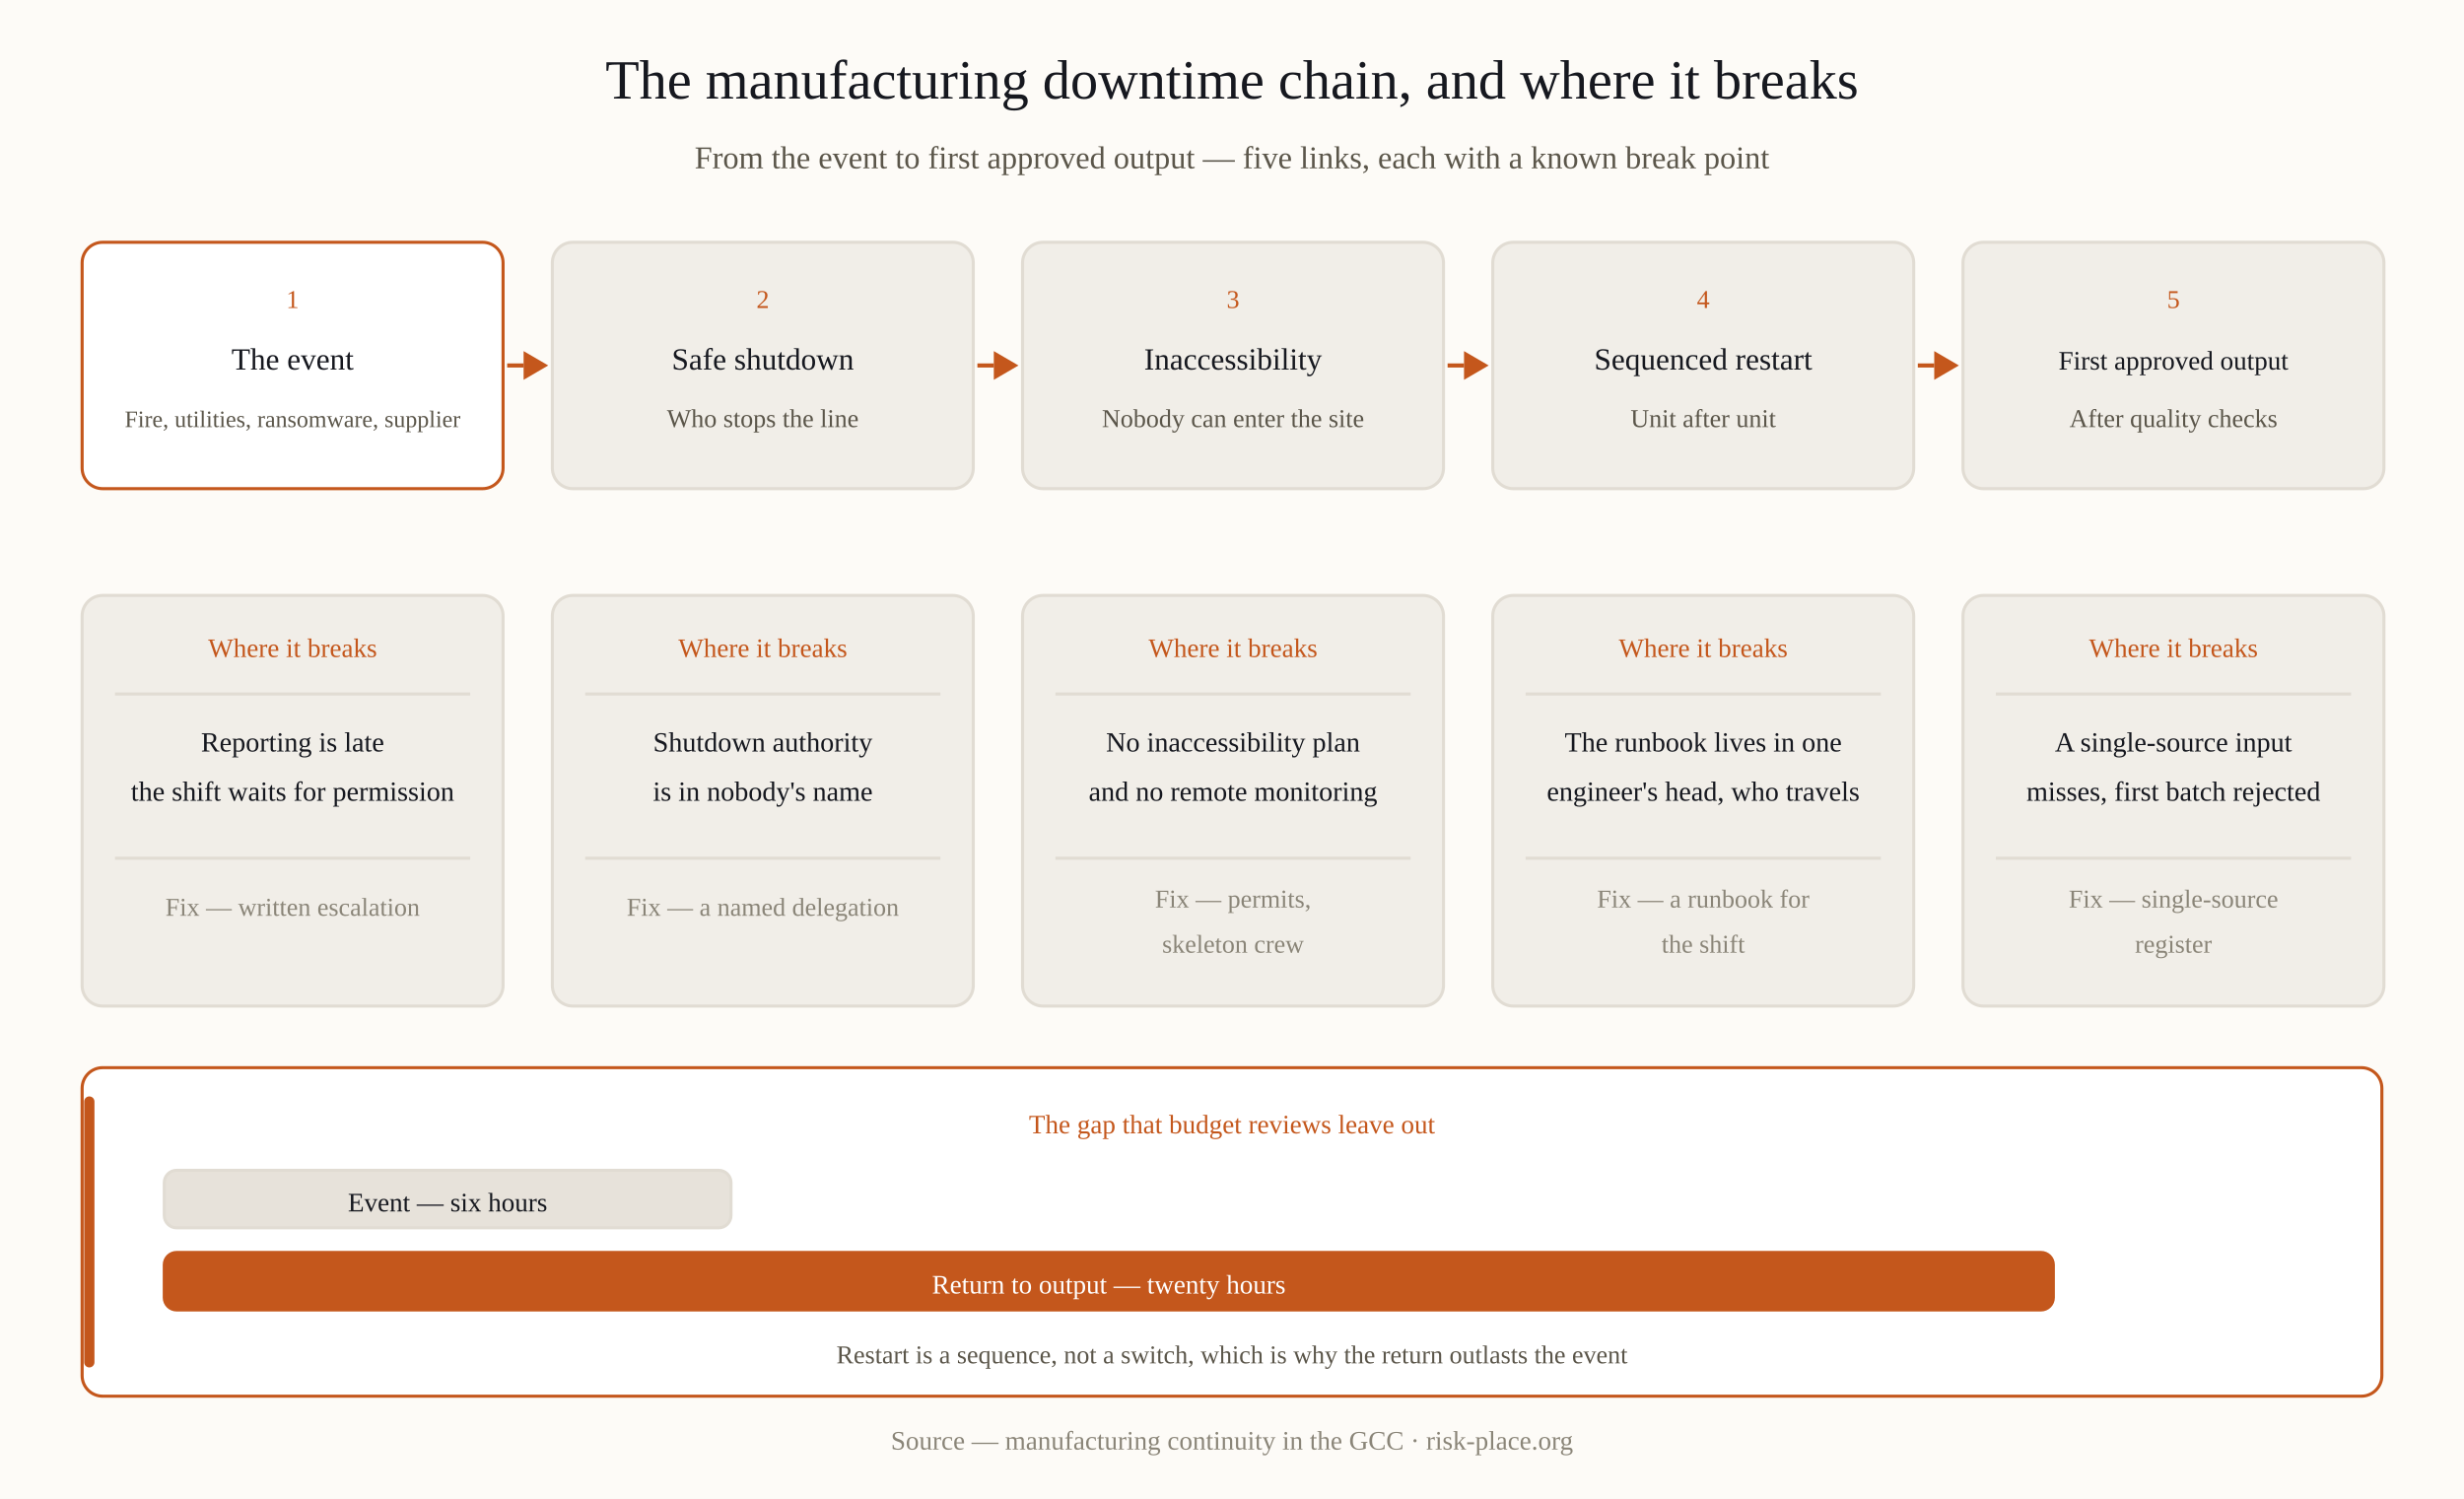
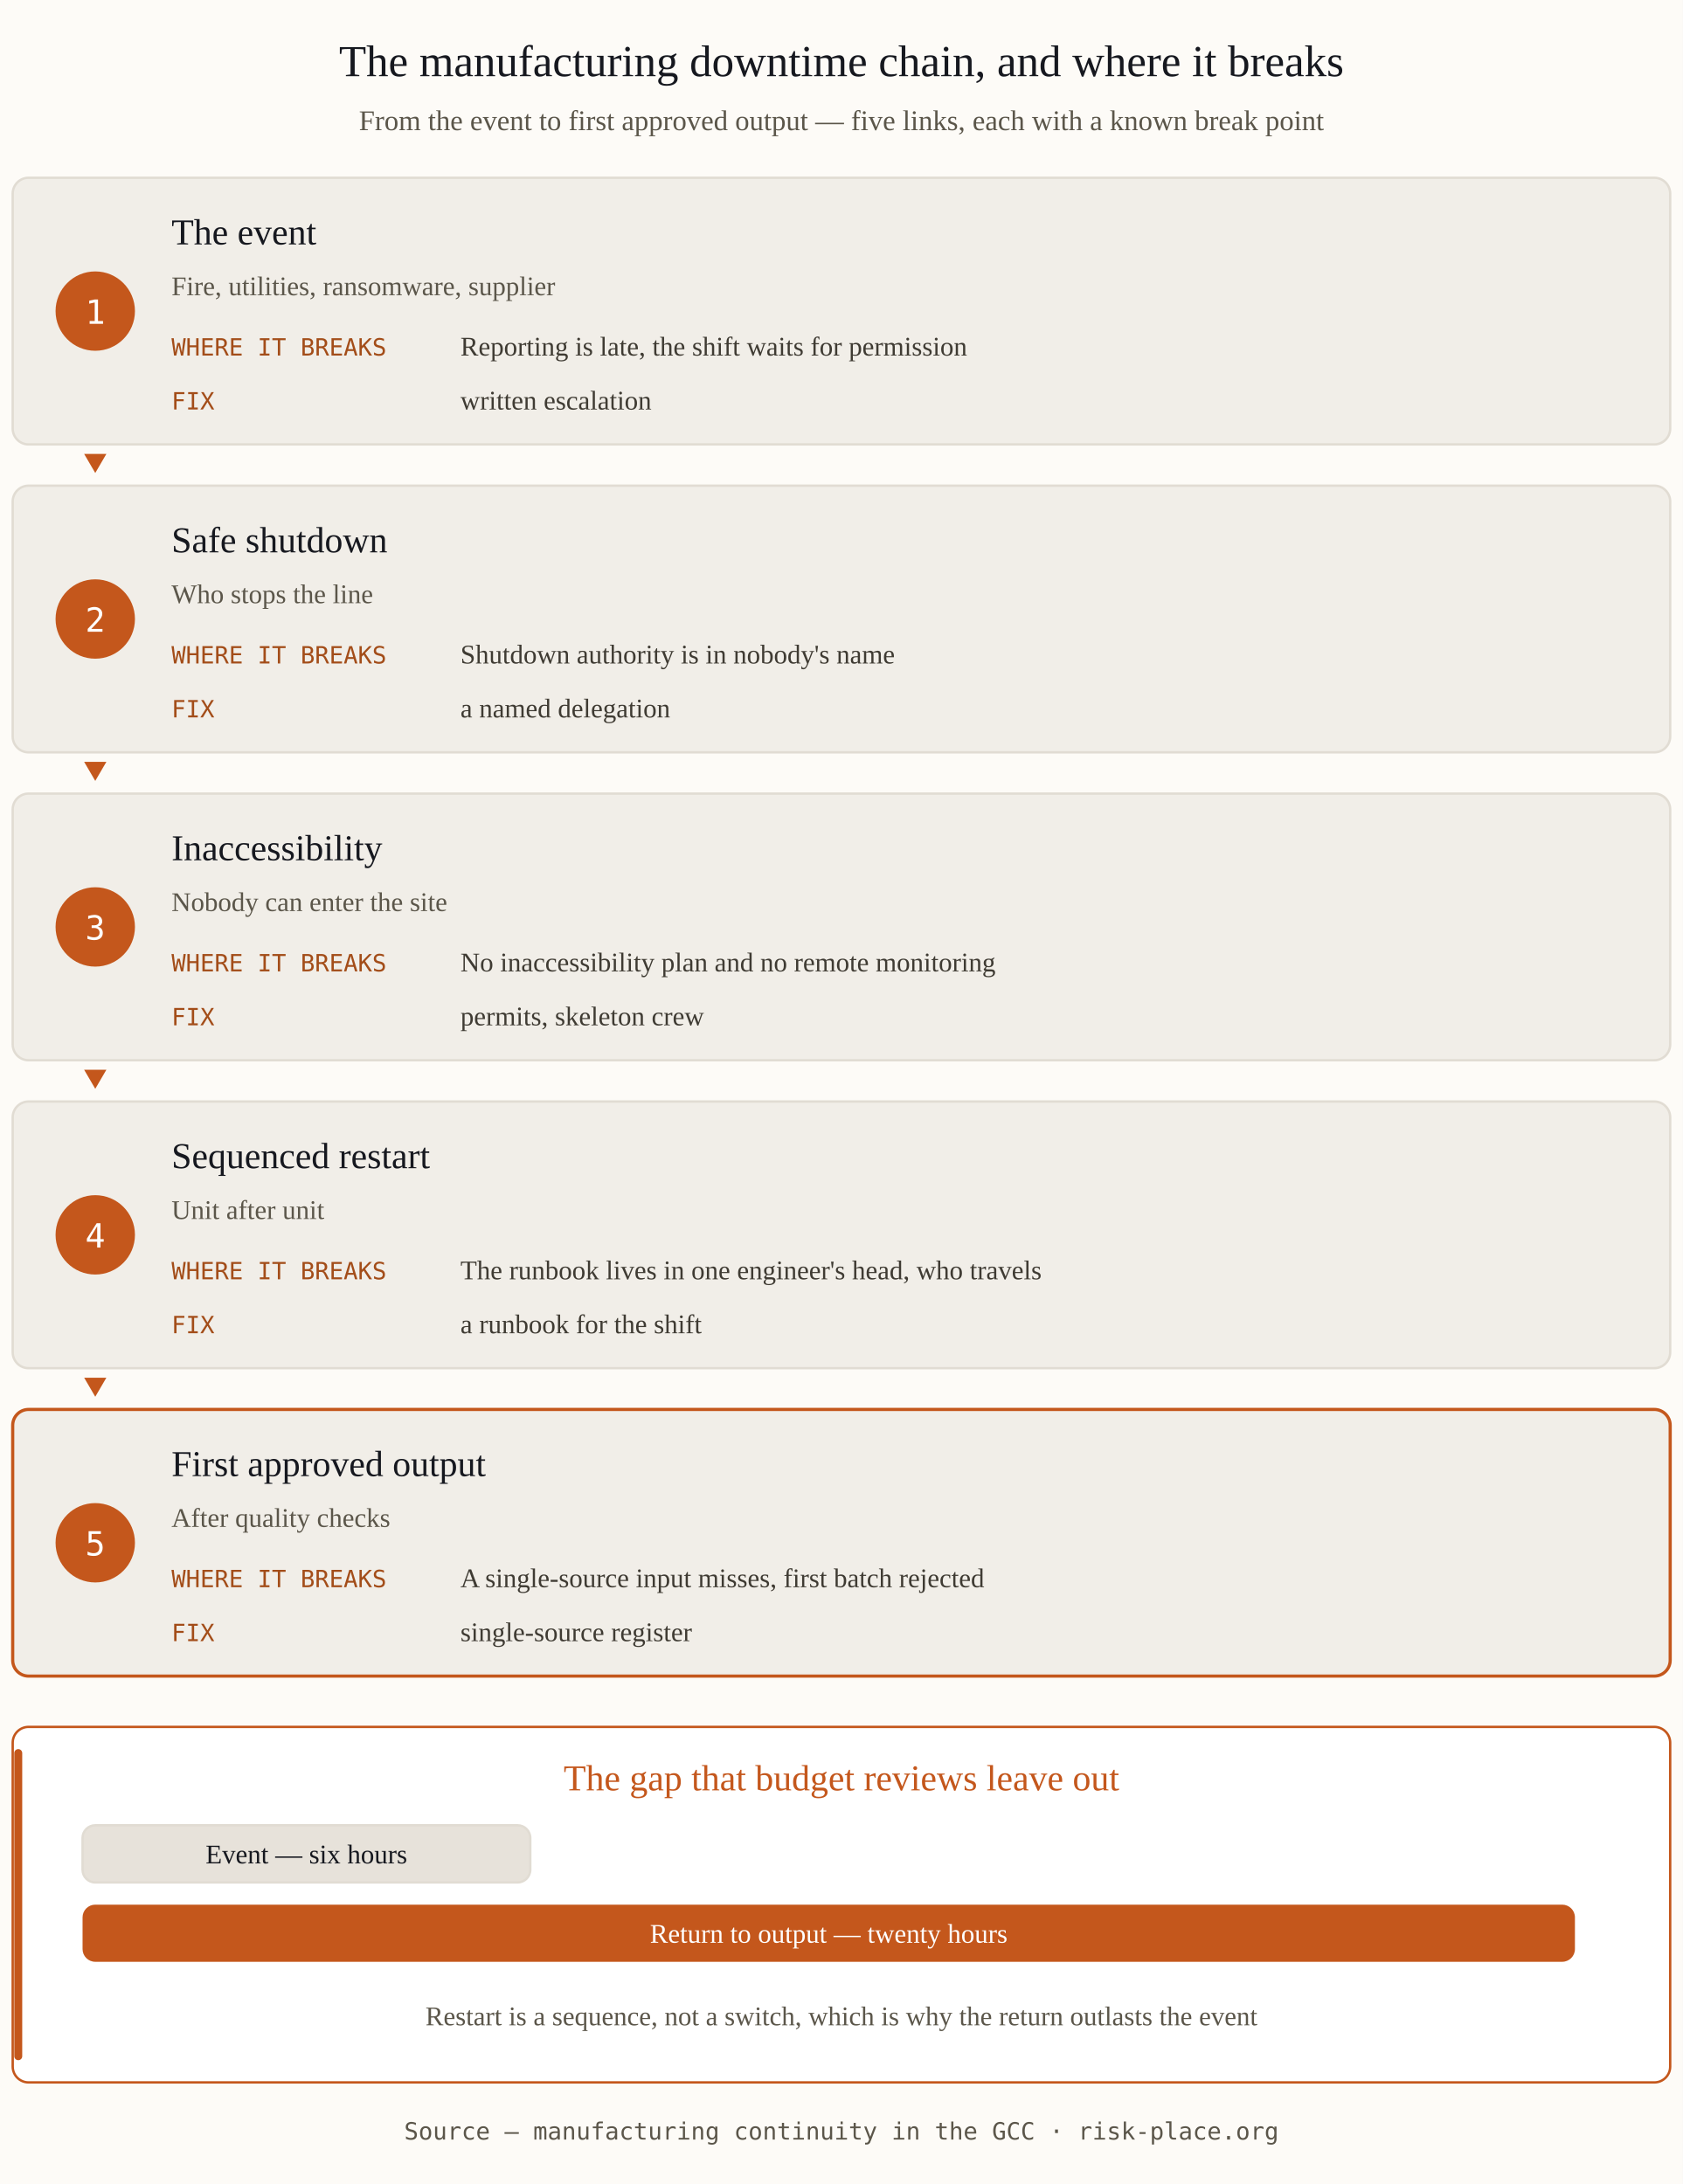
- <svg xmlns="http://www.w3.org/2000/svg" viewBox="0 0 1200 730" width="1200" height="730" role="img" aria-label="The manufacturing downtime chain from the event to first approved output, and where each link breaks">
-   <rect x="0" y="0" width="1200" height="730" fill="#FDFBF7" />
-   <text x="600" y="48" text-anchor="middle" font-family="Georgia,'Times New Roman',serif" font-size="27" fill="#16181F">The manufacturing downtime chain, and where it breaks</text>
-   <text x="600" y="82" text-anchor="middle" font-family="Georgia,'Times New Roman',serif" font-size="15.5" fill="#5B564A">From the event to first approved output — five links, each with a known break point</text>
-   <rect x="40" y="118" width="205" height="120" rx="10" fill="#FFFFFF" stroke="#C4571C" stroke-width="1.5" />
-   <text x="142.5" y="150" text-anchor="middle" font-family="Georgia,'Times New Roman',serif" font-size="12.5" fill="#C4571C">1</text>
-   <text x="142.5" y="180" text-anchor="middle" font-family="Georgia,'Times New Roman',serif" font-size="15" fill="#16181F">The event</text>
-   <text x="142.5" y="208" text-anchor="middle" font-family="Georgia,'Times New Roman',serif" font-size="11.5" fill="#5B564A">Fire, utilities, ransomware, supplier</text>
-   <line x1="247" y1="178" x2="255" y2="178" stroke="#C4571C" stroke-width="2" />
-   <polygon points="255,171 267,178 255,185" fill="#C4571C" />
-   <rect x="269" y="118" width="205" height="120" rx="10" fill="#F1EEE8" stroke="#E1DCD3" stroke-width="1.5" />
-   <text x="371.5" y="150" text-anchor="middle" font-family="Georgia,'Times New Roman',serif" font-size="12.5" fill="#C4571C">2</text>
-   <text x="371.5" y="180" text-anchor="middle" font-family="Georgia,'Times New Roman',serif" font-size="15" fill="#16181F">Safe shutdown</text>
-   <text x="371.5" y="208" text-anchor="middle" font-family="Georgia,'Times New Roman',serif" font-size="12.5" fill="#5B564A">Who stops the line</text>
-   <line x1="476" y1="178" x2="484" y2="178" stroke="#C4571C" stroke-width="2" />
-   <polygon points="484,171 496,178 484,185" fill="#C4571C" />
-   <rect x="498" y="118" width="205" height="120" rx="10" fill="#F1EEE8" stroke="#E1DCD3" stroke-width="1.5" />
-   <text x="600.5" y="150" text-anchor="middle" font-family="Georgia,'Times New Roman',serif" font-size="12.5" fill="#C4571C">3</text>
-   <text x="600.5" y="180" text-anchor="middle" font-family="Georgia,'Times New Roman',serif" font-size="15" fill="#16181F">Inaccessibility</text>
-   <text x="600.5" y="208" text-anchor="middle" font-family="Georgia,'Times New Roman',serif" font-size="12.5" fill="#5B564A">Nobody can enter the site</text>
-   <line x1="705" y1="178" x2="713" y2="178" stroke="#C4571C" stroke-width="2" />
-   <polygon points="713,171 725,178 713,185" fill="#C4571C" />
-   <rect x="727" y="118" width="205" height="120" rx="10" fill="#F1EEE8" stroke="#E1DCD3" stroke-width="1.5" />
-   <text x="829.5" y="150" text-anchor="middle" font-family="Georgia,'Times New Roman',serif" font-size="12.5" fill="#C4571C">4</text>
-   <text x="829.5" y="180" text-anchor="middle" font-family="Georgia,'Times New Roman',serif" font-size="15" fill="#16181F">Sequenced restart</text>
-   <text x="829.5" y="208" text-anchor="middle" font-family="Georgia,'Times New Roman',serif" font-size="12.5" fill="#5B564A">Unit after unit</text>
-   <line x1="934" y1="178" x2="942" y2="178" stroke="#C4571C" stroke-width="2" />
-   <polygon points="942,171 954,178 942,185" fill="#C4571C" />
-   <rect x="956" y="118" width="205" height="120" rx="10" fill="#F1EEE8" stroke="#E1DCD3" stroke-width="1.5" />
-   <text x="1058.5" y="150" text-anchor="middle" font-family="Georgia,'Times New Roman',serif" font-size="12.5" fill="#C4571C">5</text>
-   <text x="1058.5" y="180" text-anchor="middle" font-family="Georgia,'Times New Roman',serif" font-size="13" fill="#16181F">First approved output</text>
-   <text x="1058.5" y="208" text-anchor="middle" font-family="Georgia,'Times New Roman',serif" font-size="12.5" fill="#5B564A">After quality checks</text>
-   <rect x="40" y="290" width="205" height="200" rx="10" fill="#F1EEE8" stroke="#E1DCD3" stroke-width="1.5" />
-   <text x="142.5" y="320" text-anchor="middle" font-family="Georgia,'Times New Roman',serif" font-size="13" fill="#C4571C">Where it breaks</text>
-   <line x1="56" y1="338" x2="229" y2="338" stroke="#E1DCD3" stroke-width="1.5" />
-   <text x="142.5" y="366" text-anchor="middle" font-family="Georgia,'Times New Roman',serif" font-size="13.5" fill="#16181F">Reporting is late</text>
-   <text x="142.5" y="390" text-anchor="middle" font-family="Georgia,'Times New Roman',serif" font-size="13.5" fill="#16181F">the shift waits for permission</text>
-   <line x1="56" y1="418" x2="229" y2="418" stroke="#E1DCD3" stroke-width="1.5" />
-   <text x="142.5" y="446" text-anchor="middle" font-family="Georgia,'Times New Roman',serif" font-size="12.5" fill="#8A8578">Fix — written escalation</text>
-   <rect x="269" y="290" width="205" height="200" rx="10" fill="#F1EEE8" stroke="#E1DCD3" stroke-width="1.5" />
-   <text x="371.5" y="320" text-anchor="middle" font-family="Georgia,'Times New Roman',serif" font-size="13" fill="#C4571C">Where it breaks</text>
-   <line x1="285" y1="338" x2="458" y2="338" stroke="#E1DCD3" stroke-width="1.5" />
-   <text x="371.5" y="366" text-anchor="middle" font-family="Georgia,'Times New Roman',serif" font-size="13.5" fill="#16181F">Shutdown authority</text>
-   <text x="371.5" y="390" text-anchor="middle" font-family="Georgia,'Times New Roman',serif" font-size="13.5" fill="#16181F">is in nobody's name</text>
-   <line x1="285" y1="418" x2="458" y2="418" stroke="#E1DCD3" stroke-width="1.5" />
-   <text x="371.5" y="446" text-anchor="middle" font-family="Georgia,'Times New Roman',serif" font-size="12.5" fill="#8A8578">Fix — a named delegation</text>
-   <rect x="498" y="290" width="205" height="200" rx="10" fill="#F1EEE8" stroke="#E1DCD3" stroke-width="1.5" />
-   <text x="600.5" y="320" text-anchor="middle" font-family="Georgia,'Times New Roman',serif" font-size="13" fill="#C4571C">Where it breaks</text>
-   <line x1="514" y1="338" x2="687" y2="338" stroke="#E1DCD3" stroke-width="1.5" />
-   <text x="600.5" y="366" text-anchor="middle" font-family="Georgia,'Times New Roman',serif" font-size="13.5" fill="#16181F">No inaccessibility plan</text>
-   <text x="600.5" y="390" text-anchor="middle" font-family="Georgia,'Times New Roman',serif" font-size="13.5" fill="#16181F">and no remote monitoring</text>
-   <line x1="514" y1="418" x2="687" y2="418" stroke="#E1DCD3" stroke-width="1.5" />
-   <text x="600.5" y="442" text-anchor="middle" font-family="Georgia,'Times New Roman',serif" font-size="12.5" fill="#8A8578">Fix — permits,</text>
-   <text x="600.5" y="464" text-anchor="middle" font-family="Georgia,'Times New Roman',serif" font-size="12.5" fill="#8A8578">skeleton crew</text>
-   <rect x="727" y="290" width="205" height="200" rx="10" fill="#F1EEE8" stroke="#E1DCD3" stroke-width="1.5" />
-   <text x="829.5" y="320" text-anchor="middle" font-family="Georgia,'Times New Roman',serif" font-size="13" fill="#C4571C">Where it breaks</text>
-   <line x1="743" y1="338" x2="916" y2="338" stroke="#E1DCD3" stroke-width="1.5" />
-   <text x="829.5" y="366" text-anchor="middle" font-family="Georgia,'Times New Roman',serif" font-size="13.5" fill="#16181F">The runbook lives in one</text>
-   <text x="829.5" y="390" text-anchor="middle" font-family="Georgia,'Times New Roman',serif" font-size="13.5" fill="#16181F">engineer's head, who travels</text>
-   <line x1="743" y1="418" x2="916" y2="418" stroke="#E1DCD3" stroke-width="1.5" />
-   <text x="829.5" y="442" text-anchor="middle" font-family="Georgia,'Times New Roman',serif" font-size="12.5" fill="#8A8578">Fix — a runbook for</text>
-   <text x="829.5" y="464" text-anchor="middle" font-family="Georgia,'Times New Roman',serif" font-size="12.5" fill="#8A8578">the shift</text>
-   <rect x="956" y="290" width="205" height="200" rx="10" fill="#F1EEE8" stroke="#E1DCD3" stroke-width="1.5" />
-   <text x="1058.5" y="320" text-anchor="middle" font-family="Georgia,'Times New Roman',serif" font-size="13" fill="#C4571C">Where it breaks</text>
-   <line x1="972" y1="338" x2="1145" y2="338" stroke="#E1DCD3" stroke-width="1.5" />
-   <text x="1058.5" y="366" text-anchor="middle" font-family="Georgia,'Times New Roman',serif" font-size="13.5" fill="#16181F">A single-source input</text>
-   <text x="1058.5" y="390" text-anchor="middle" font-family="Georgia,'Times New Roman',serif" font-size="13.5" fill="#16181F">misses, first batch rejected</text>
-   <line x1="972" y1="418" x2="1145" y2="418" stroke="#E1DCD3" stroke-width="1.5" />
-   <text x="1058.5" y="442" text-anchor="middle" font-family="Georgia,'Times New Roman',serif" font-size="12.5" fill="#8A8578">Fix — single-source</text>
-   <text x="1058.5" y="464" text-anchor="middle" font-family="Georgia,'Times New Roman',serif" font-size="12.5" fill="#8A8578">register</text>
-   <rect x="40" y="520" width="1120" height="160" rx="10" fill="#FFFFFF" stroke="#C4571C" stroke-width="1.5" />
-   <rect x="41" y="534" width="5" height="132" rx="2.5" fill="#C4571C" />
-   <text x="600" y="552" text-anchor="middle" font-family="Georgia,'Times New Roman',serif" font-size="13" fill="#C4571C">The gap that budget reviews leave out</text>
-   <rect x="80" y="570" width="276" height="28" rx="6" fill="#E7E2DA" stroke="#E1DCD3" stroke-width="1.5" />
-   <text x="218" y="590" text-anchor="middle" font-family="Georgia,'Times New Roman',serif" font-size="13" fill="#16181F">Event — six hours</text>
-   <rect x="80" y="610" width="920" height="28" rx="6" fill="#C4571C" stroke="#C4571C" stroke-width="1.5" />
-   <text x="540" y="630" text-anchor="middle" font-family="Georgia,'Times New Roman',serif" font-size="13" fill="#FFFFFF">Return to output — twenty hours</text>
-   <text x="600" y="664" text-anchor="middle" font-family="Georgia,'Times New Roman',serif" font-size="12.5" fill="#5B564A">Restart is a sequence, not a switch, which is why the return outlasts the event</text>
-   <text x="600" y="706" text-anchor="middle" font-family="Georgia,'Times New Roman',serif" font-size="13" fill="#8A8578">Source — manufacturing continuity in the GCC · risk-place.org</text>
+ <svg xmlns="http://www.w3.org/2000/svg" viewBox="0 0 1060 1376" width="1060" height="1376" role="img" aria-label="The manufacturing downtime chain from the event to first approved output, and where each link breaks">
+   <rect x="0" y="0" width="1060" height="1376" rx="0" fill="#FDFBF7" />
+   <text x="530" y="48" text-anchor="middle" font-family="Georgia, 'Times New Roman', serif" font-size="28" fill="#16181F">The manufacturing downtime chain, and where it breaks</text>
+   <text x="530" y="82" text-anchor="middle" font-family="Georgia, 'Times New Roman', serif" font-size="18" fill="#5B564A">From the event to first approved output — five links, each with a known break point</text>
+   <rect x="8" y="112" width="1044" height="168" rx="10" fill="#F1EEE8" stroke="#E1DCD3" stroke-width="1.5" />
+   <circle cx="60" cy="196" r="25" fill="#C4571C" />
+   <text x="60" y="204" text-anchor="middle" font-family="Consolas, monospace" font-size="21" fill="#FFFFFF">1</text>
+   <text x="108" y="154" font-family="Georgia, 'Times New Roman', serif" font-size="23" fill="#16181F">The event</text>
+   <text x="108" y="186" font-family="Georgia, 'Times New Roman', serif" font-size="17" fill="#5B564A">Fire, utilities, ransomware, supplier</text>
+   <text x="108" y="224" font-family="Consolas, monospace" font-size="15" fill="#A34D19">WHERE IT BREAKS</text>
+   <text x="290" y="224" font-family="Georgia, 'Times New Roman', serif" font-size="17" fill="#3F3B33">Reporting is late, the shift waits for permission</text>
+   <text x="108" y="258" font-family="Consolas, monospace" font-size="15" fill="#A34D19">FIX</text>
+   <text x="290" y="258" font-family="Georgia, 'Times New Roman', serif" font-size="17" fill="#3F3B33">written escalation</text>
+   <polygon points="53,286 67,286 60,298" fill="#C4571C" />
+   <rect x="8" y="306" width="1044" height="168" rx="10" fill="#F1EEE8" stroke="#E1DCD3" stroke-width="1.5" />
+   <circle cx="60" cy="390" r="25" fill="#C4571C" />
+   <text x="60" y="398" text-anchor="middle" font-family="Consolas, monospace" font-size="21" fill="#FFFFFF">2</text>
+   <text x="108" y="348" font-family="Georgia, 'Times New Roman', serif" font-size="23" fill="#16181F">Safe shutdown</text>
+   <text x="108" y="380" font-family="Georgia, 'Times New Roman', serif" font-size="17" fill="#5B564A">Who stops the line</text>
+   <text x="108" y="418" font-family="Consolas, monospace" font-size="15" fill="#A34D19">WHERE IT BREAKS</text>
+   <text x="290" y="418" font-family="Georgia, 'Times New Roman', serif" font-size="17" fill="#3F3B33">Shutdown authority is in nobody's name</text>
+   <text x="108" y="452" font-family="Consolas, monospace" font-size="15" fill="#A34D19">FIX</text>
+   <text x="290" y="452" font-family="Georgia, 'Times New Roman', serif" font-size="17" fill="#3F3B33">a named delegation</text>
+   <polygon points="53,480 67,480 60,492" fill="#C4571C" />
+   <rect x="8" y="500" width="1044" height="168" rx="10" fill="#F1EEE8" stroke="#E1DCD3" stroke-width="1.5" />
+   <circle cx="60" cy="584" r="25" fill="#C4571C" />
+   <text x="60" y="592" text-anchor="middle" font-family="Consolas, monospace" font-size="21" fill="#FFFFFF">3</text>
+   <text x="108" y="542" font-family="Georgia, 'Times New Roman', serif" font-size="23" fill="#16181F">Inaccessibility</text>
+   <text x="108" y="574" font-family="Georgia, 'Times New Roman', serif" font-size="17" fill="#5B564A">Nobody can enter the site</text>
+   <text x="108" y="612" font-family="Consolas, monospace" font-size="15" fill="#A34D19">WHERE IT BREAKS</text>
+   <text x="290" y="612" font-family="Georgia, 'Times New Roman', serif" font-size="17" fill="#3F3B33">No inaccessibility plan and no remote monitoring</text>
+   <text x="108" y="646" font-family="Consolas, monospace" font-size="15" fill="#A34D19">FIX</text>
+   <text x="290" y="646" font-family="Georgia, 'Times New Roman', serif" font-size="17" fill="#3F3B33">permits, skeleton crew</text>
+   <polygon points="53,674 67,674 60,686" fill="#C4571C" />
+   <rect x="8" y="694" width="1044" height="168" rx="10" fill="#F1EEE8" stroke="#E1DCD3" stroke-width="1.5" />
+   <circle cx="60" cy="778" r="25" fill="#C4571C" />
+   <text x="60" y="786" text-anchor="middle" font-family="Consolas, monospace" font-size="21" fill="#FFFFFF">4</text>
+   <text x="108" y="736" font-family="Georgia, 'Times New Roman', serif" font-size="23" fill="#16181F">Sequenced restart</text>
+   <text x="108" y="768" font-family="Georgia, 'Times New Roman', serif" font-size="17" fill="#5B564A">Unit after unit</text>
+   <text x="108" y="806" font-family="Consolas, monospace" font-size="15" fill="#A34D19">WHERE IT BREAKS</text>
+   <text x="290" y="806" font-family="Georgia, 'Times New Roman', serif" font-size="17" fill="#3F3B33">The runbook lives in one engineer's head, who travels</text>
+   <text x="108" y="840" font-family="Consolas, monospace" font-size="15" fill="#A34D19">FIX</text>
+   <text x="290" y="840" font-family="Georgia, 'Times New Roman', serif" font-size="17" fill="#3F3B33">a runbook for the shift</text>
+   <polygon points="53,868 67,868 60,880" fill="#C4571C" />
+   <rect x="8" y="888" width="1044" height="168" rx="10" fill="#F1EEE8" stroke="#C4571C" stroke-width="2" />
+   <circle cx="60" cy="972" r="25" fill="#C4571C" />
+   <text x="60" y="980" text-anchor="middle" font-family="Consolas, monospace" font-size="21" fill="#FFFFFF">5</text>
+   <text x="108" y="930" font-family="Georgia, 'Times New Roman', serif" font-size="23" fill="#16181F">First approved output</text>
+   <text x="108" y="962" font-family="Georgia, 'Times New Roman', serif" font-size="17" fill="#5B564A">After quality checks</text>
+   <text x="108" y="1000" font-family="Consolas, monospace" font-size="15" fill="#A34D19">WHERE IT BREAKS</text>
+   <text x="290" y="1000" font-family="Georgia, 'Times New Roman', serif" font-size="17" fill="#3F3B33">A single-source input misses, first batch rejected</text>
+   <text x="108" y="1034" font-family="Consolas, monospace" font-size="15" fill="#A34D19">FIX</text>
+   <text x="290" y="1034" font-family="Georgia, 'Times New Roman', serif" font-size="17" fill="#3F3B33">single-source register</text>
+   <rect x="8" y="1088" width="1044" height="224" rx="10" fill="#FFFFFF" stroke="#C4571C" stroke-width="1.5" />
+   <rect x="9" y="1102" width="5" height="196" rx="2.5" fill="#C4571C" />
+   <text x="530" y="1128" text-anchor="middle" font-family="Georgia, 'Times New Roman', serif" font-size="23" fill="#C4571C">The gap that budget reviews leave out</text>
+   <rect x="52" y="1150" width="282" height="36" rx="8" fill="#E7E2DA" stroke="#E1DCD3" stroke-width="1.5" />
+   <text x="193" y="1174" text-anchor="middle" font-family="Georgia, 'Times New Roman', serif" font-size="17" fill="#16181F">Event — six hours</text>
+   <rect x="52" y="1200" width="940" height="36" rx="8" fill="#C4571C" />
+   <text x="522" y="1224" text-anchor="middle" font-family="Georgia, 'Times New Roman', serif" font-size="17" fill="#FFFFFF">Return to output — twenty hours</text>
+   <text x="530" y="1276" text-anchor="middle" font-family="Georgia, 'Times New Roman', serif" font-size="17" fill="#5B564A">Restart is a sequence, not a switch, which is why the return outlasts the event</text>
+   <text x="530" y="1348" text-anchor="middle" font-family="Consolas, monospace" font-size="15" fill="#5B564A">Source — manufacturing continuity in the GCC · risk-place.org</text>
</svg>
